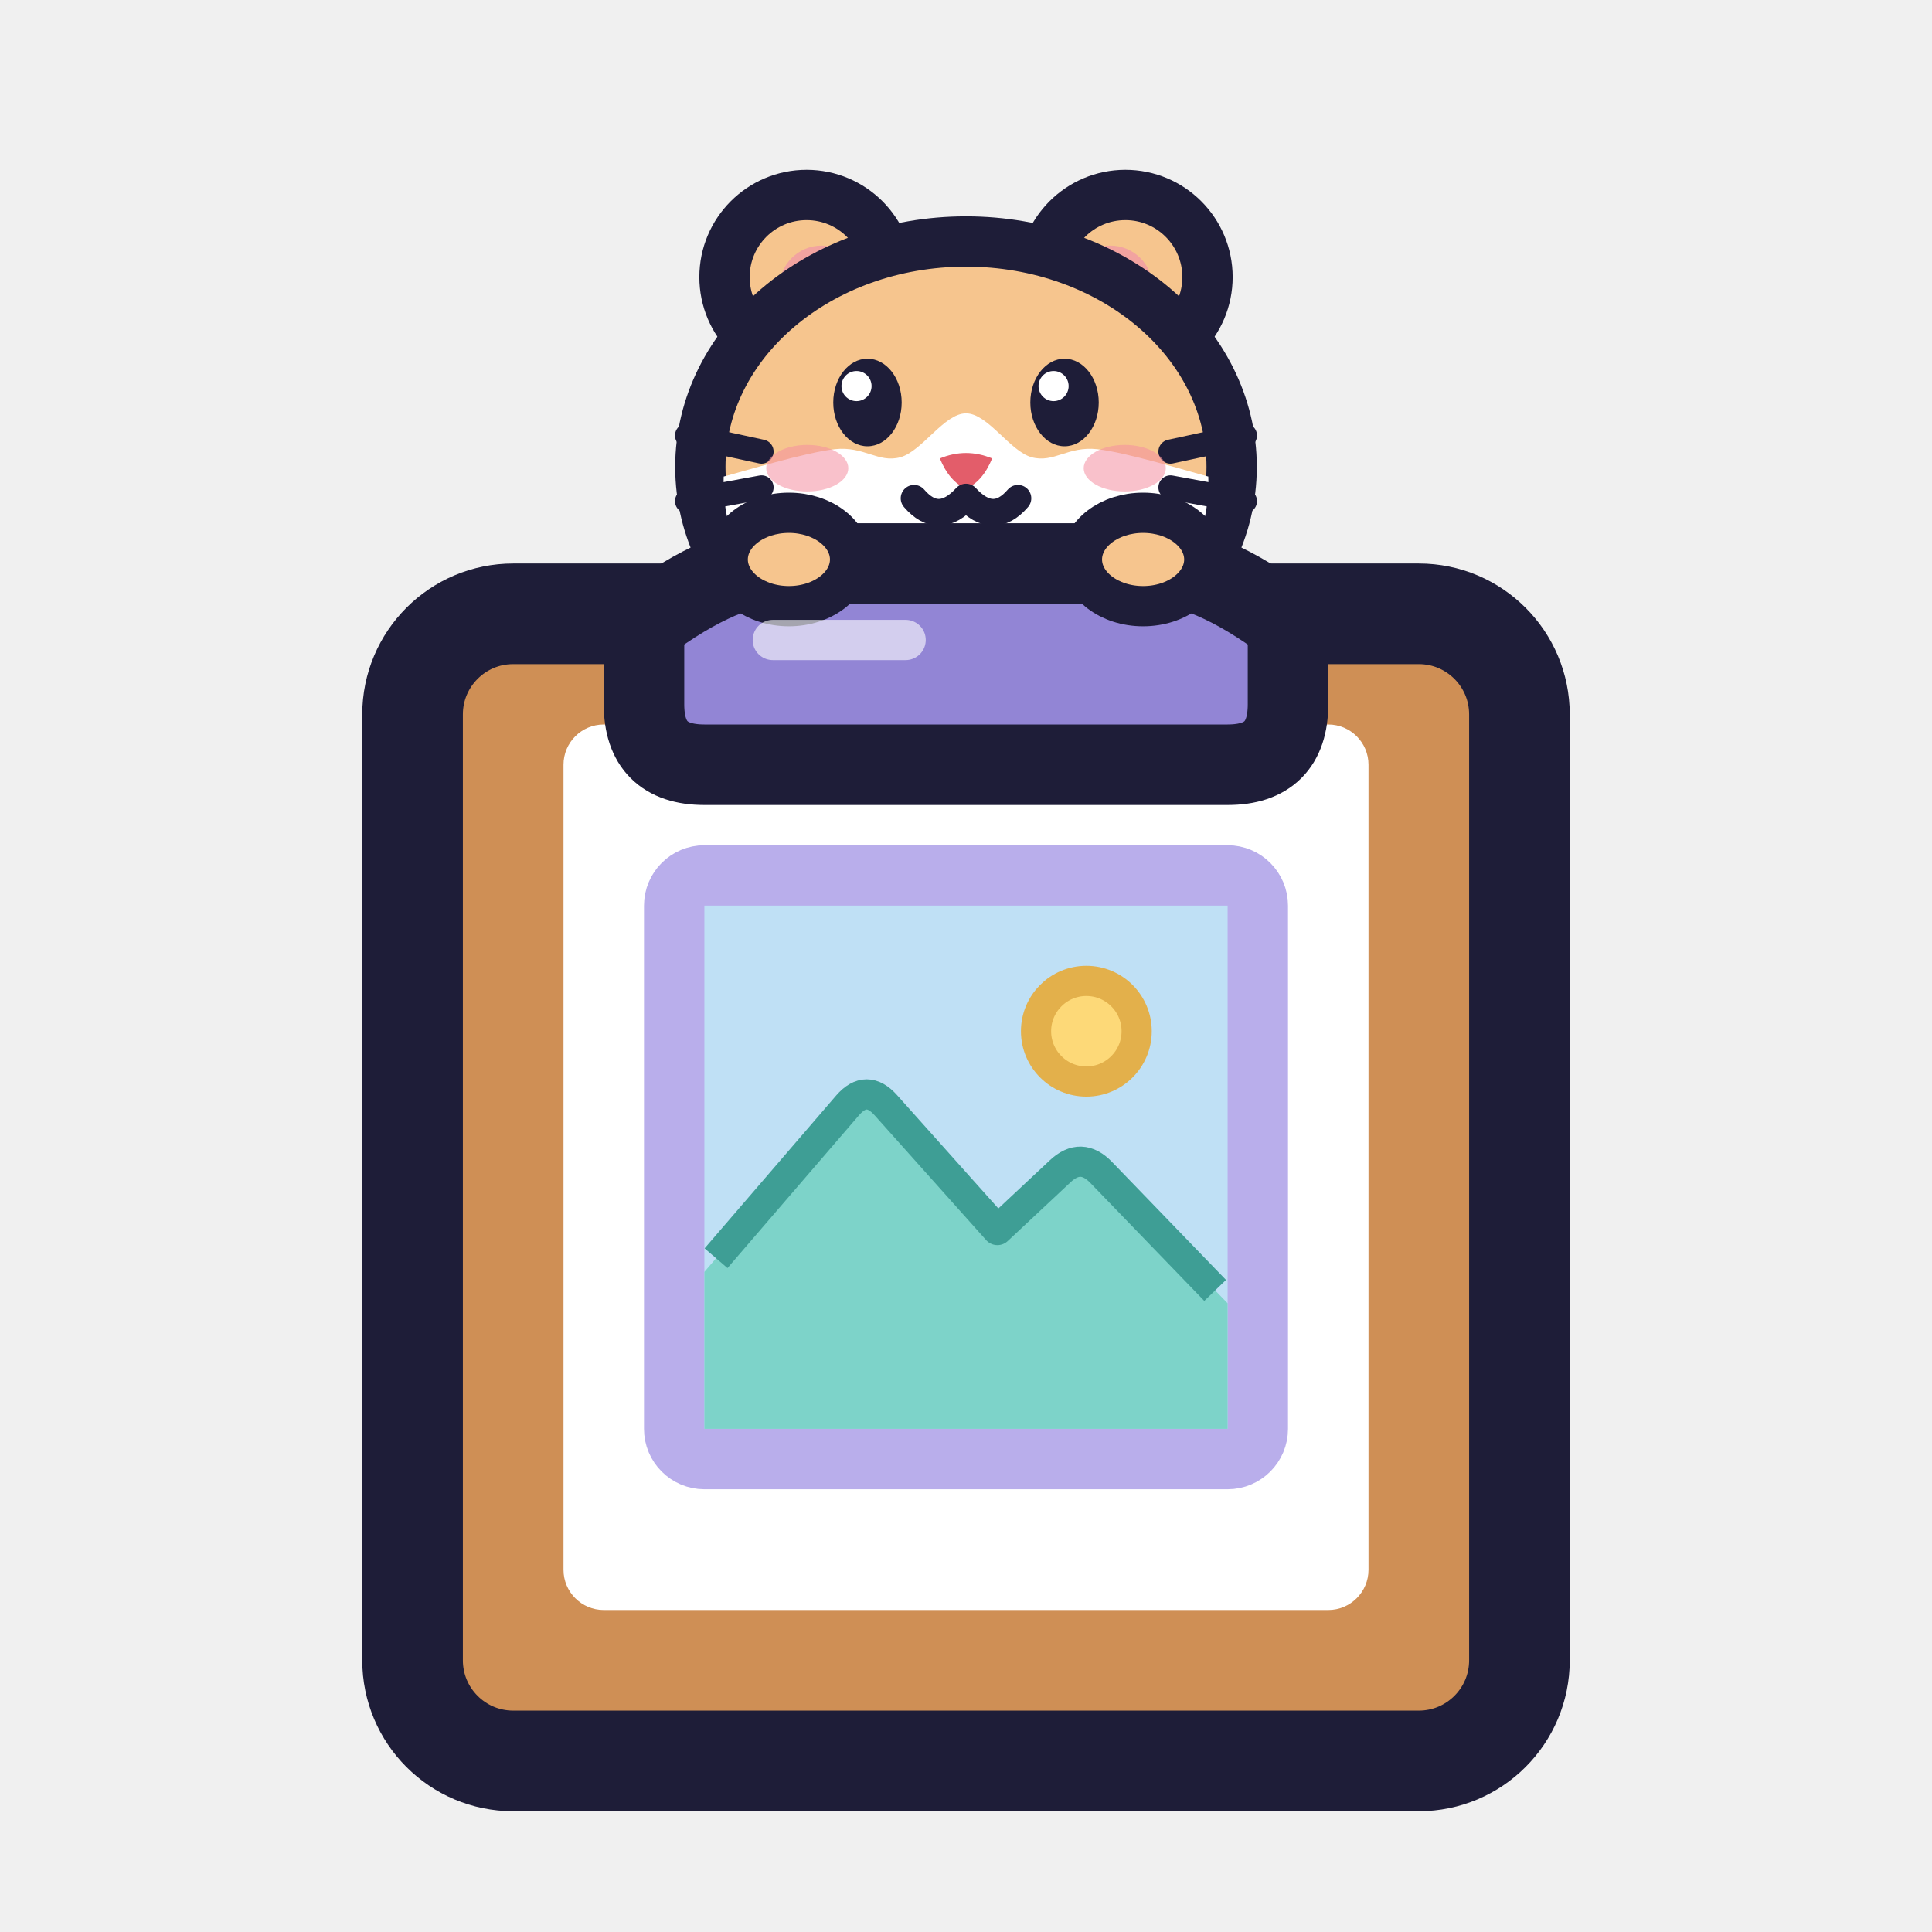
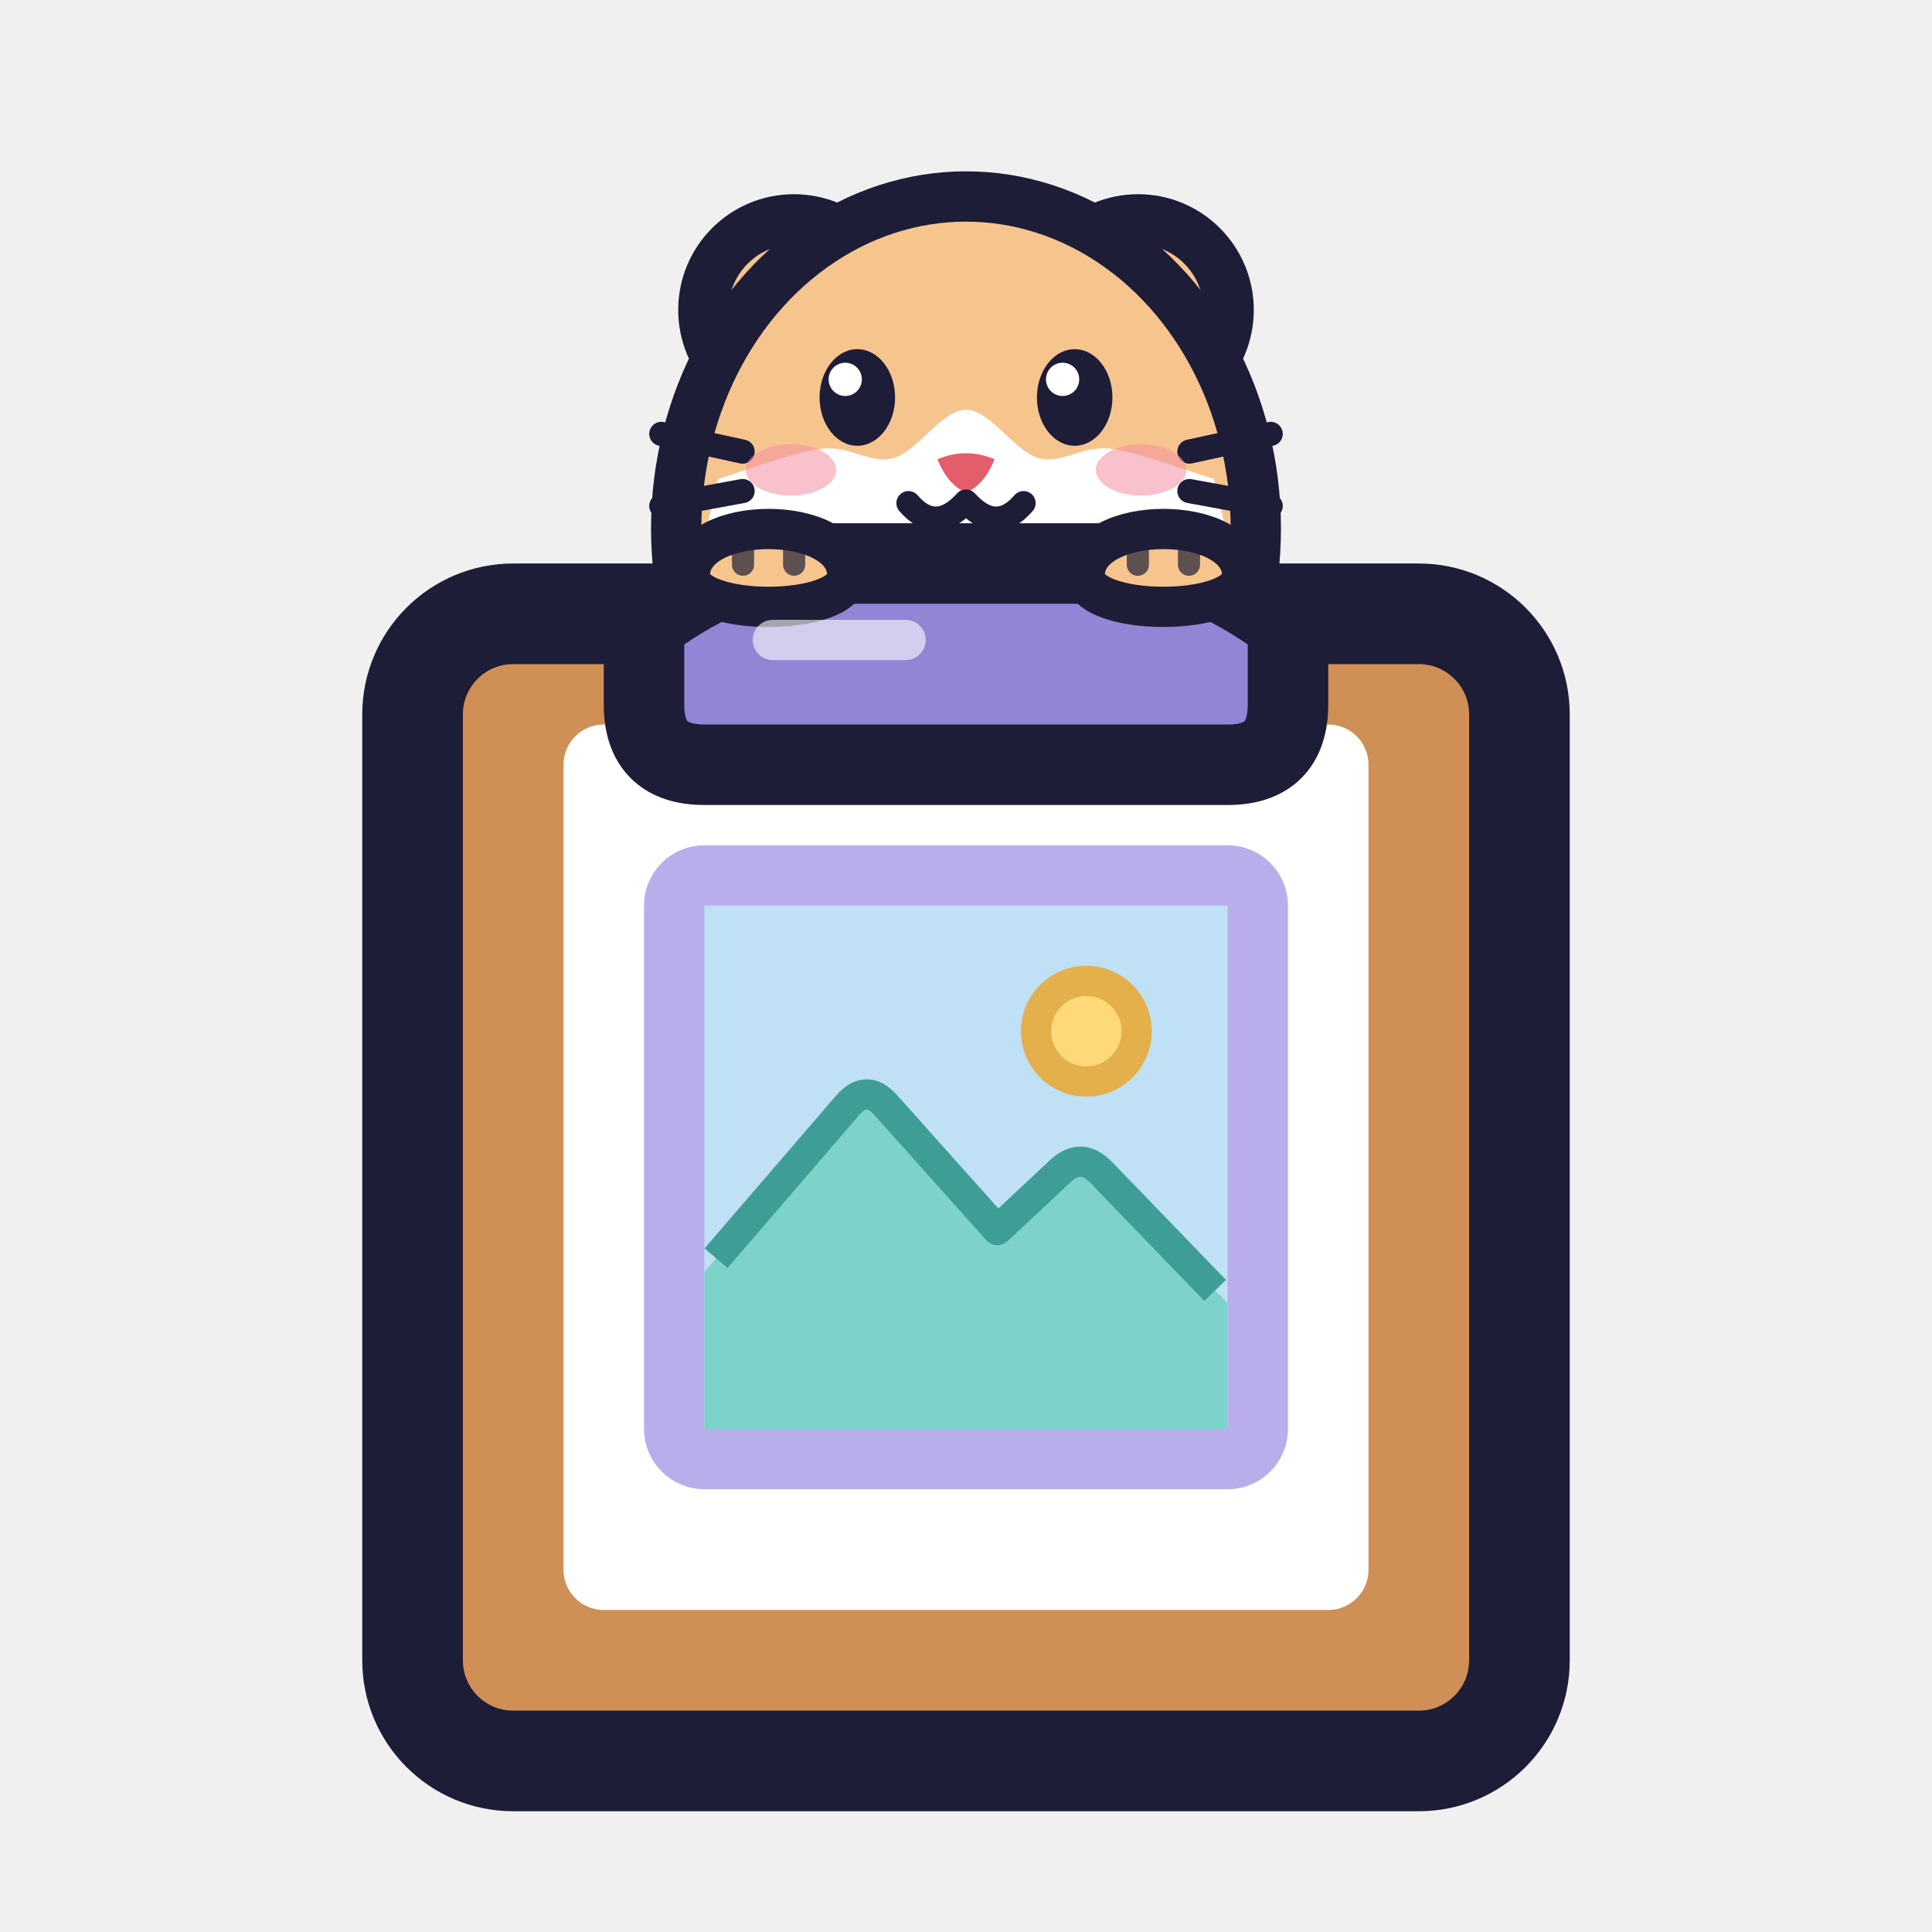
<svg xmlns="http://www.w3.org/2000/svg" width="48" height="48" viewBox="0 0 48 48">
  <g id="hamster">
-     <circle id="hm_ear0" cx="20.04" cy="6.884" r="2.04" fill="#F6C58E" stroke="#1E1D38" stroke-width="1.25" />
-     <circle id="hm_ear0_in" cx="20.414" cy="7.156" r="1.054" fill="#F2A3A0" />
-     <circle id="hm_ear1" cx="27.96" cy="6.884" r="2.04" fill="#F6C58E" stroke="#1E1D38" stroke-width="1.25" />
-     <circle id="hm_ear1_in" cx="27.586" cy="7.156" r="1.054" fill="#F2A3A0" />
-     <ellipse id="hm_head" cx="24" cy="11.6" rx="6.6" ry="5.6" fill="#F6C58E" stroke="#1E1D38" stroke-width="1.25" />
-     <path id="hm_muzzle" d="M17.98 11.84C18.44 11.72 20.01 11.24 20.74 11.16C21.47 11.08 21.82 11.51 22.37 11.36C22.91 11.21 23.46 10.27 24 10.27C24.54 10.27 25.09 11.21 25.63 11.36C26.18 11.51 26.53 11.08 27.26 11.16C27.99 11.24 29.56 11.72 30.02 11.84Q30.14 15.69 24 16.81Q17.86 15.69 17.98 11.84Z" fill="#FFFFFF" />
-     <ellipse id="hm_eye0" cx="21.552" cy="10" rx="0.85" ry="1.088" fill="#1E1D38" />
-     <circle id="hm_eye0_hl" cx="21.28" cy="9.592" r="0.374" fill="#FFFFFF" />
-     <ellipse id="hm_eye1" cx="26.448" cy="10" rx="0.85" ry="1.088" fill="#1E1D38" />
-     <circle id="hm_eye1_hl" cx="26.176" cy="9.592" r="0.374" fill="#FFFFFF" />
-     <path id="hm_nose" d="M23.35 11.39Q24 11.12 24.65 11.39Q24.41 11.97 24 12.14Q23.59 11.97 23.35 11.39Z" fill="#E35D6A" />
-     <path id="hm_mouth" d="M22.71 12.38Q23.32 13.09 24 12.35Q24.68 13.09 25.29 12.38" fill="none" stroke="#1E1D38" stroke-width="0.664" stroke-linecap="round" stroke-linejoin="round" />
-     <path id="hm_whisker_l0" d="M18.92 11.22L17.07 10.82" fill="none" stroke="#1E1D38" stroke-width="0.6" stroke-linecap="round" />
-     <path id="hm_whisker_r0" d="M29.08 11.22L30.93 10.82" fill="none" stroke="#1E1D38" stroke-width="0.6" stroke-linecap="round" />
-     <path id="hm_whisker_l1" d="M18.92 12.11L17.07 12.45" fill="none" stroke="#1E1D38" stroke-width="0.6" stroke-linecap="round" />
-     <path id="hm_whisker_r1" d="M29.08 12.11L30.93 12.45" fill="none" stroke="#1E1D38" stroke-width="0.6" stroke-linecap="round" />
-     <ellipse id="hm_blush0" cx="20.056" cy="11.632" rx="1.02" ry="0.578" fill="#F48FA0" fill-opacity="0.55" />
-     <ellipse id="hm_blush1" cx="27.944" cy="11.632" rx="1.02" ry="0.578" fill="#F48FA0" fill-opacity="0.55" />
+     <circle id="hf_ear0" cx="19.725" cy="7.7" r="2.25" fill="#F6C58E" stroke="#1E1D38" stroke-width="1.25" />
+     <circle id="hf_ear0_in" cx="20.138" cy="8" r="1.163" fill="#F2A3A0" />
+     <circle id="hf_ear1" cx="28.275" cy="7.7" r="2.25" fill="#F6C58E" stroke="#1E1D38" stroke-width="1.25" />
+     <circle id="hf_ear1_in" cx="27.862" cy="8" r="1.163" fill="#F2A3A0" />
+     <path id="hf_head" d="M16.84 14A7.2 8.25 0 1 1 31.16 14Z" fill="#F6C58E" stroke="#1E1D38" stroke-width="1.25" stroke-linejoin="round" />
+     <path id="hf_muzzle" d="M17.84 11.9C18.26 11.78 19.67 11.24 20.4 11.15C21.13 11.06 21.6 11.54 22.2 11.38C22.8 11.21 23.4 10.18 24 10.18C24.6 10.18 25.2 11.21 25.8 11.38C26.4 11.54 26.87 11.06 27.6 11.15C28.33 11.24 29.74 11.78 30.16 11.9L30.65 14L17.35 14Z" fill="#FFFFFF" />
+     <ellipse id="hf_eye0" cx="21.3" cy="9.875" rx="0.938" ry="1.2" fill="#1E1D38" />
+     <circle id="hf_eye0_hl" cx="21" cy="9.425" r="0.413" fill="#FFFFFF" />
+     <ellipse id="hf_eye1" cx="26.7" cy="9.875" rx="0.938" ry="1.2" fill="#1E1D38" />
+     <circle id="hf_eye1_hl" cx="26.4" cy="9.425" r="0.413" fill="#FFFFFF" />
+     <path id="hf_nose" d="M23.29 11.41Q24 11.11 24.71 11.41Q24.45 12.05 24 12.24Q23.55 12.05 23.29 11.41Z" fill="#E35D6A" />
+     <path id="hf_mouth" d="M22.57 12.5Q23.25 13.29 24 12.46Q24.75 13.29 25.43 12.5" fill="none" stroke="#1E1D38" stroke-width="0.6" stroke-linecap="round" stroke-linejoin="round" />
+     <path id="hf_whisker_l0" d="M18.45 11.22L16.43 10.78" fill="none" stroke="#1E1D38" stroke-width="0.6" stroke-linecap="round" />
+     <path id="hf_whisker_r0" d="M29.55 11.22L31.57 10.78" fill="none" stroke="#1E1D38" stroke-width="0.6" stroke-linecap="round" />
+     <path id="hf_whisker_l1" d="M18.45 12.2L16.43 12.57" fill="none" stroke="#1E1D38" stroke-width="0.6" stroke-linecap="round" />
+     <path id="hf_whisker_r1" d="M29.55 12.2L31.57 12.57" fill="none" stroke="#1E1D38" stroke-width="0.6" stroke-linecap="round" />
+     <ellipse id="hf_blush0" cx="19.65" cy="11.675" rx="1.125" ry="0.637" fill="#F48FA0" fill-opacity="0.55" />
+     <ellipse id="hf_blush1" cx="28.35" cy="11.675" rx="1.125" ry="0.637" fill="#F48FA0" fill-opacity="0.55" />
  </g>
  <g id="object">
    <path id="board" d="M10.25 17.75A2.5 2.5 0 0 1 12.75 15.25L35.25 15.25A2.5 2.5 0 0 1 37.75 17.75L37.75 41.25A2.5 2.5 0 0 1 35.25 43.75L12.75 43.75A2.5 2.5 0 0 1 10.25 41.25Z" fill="#CF8F55" stroke="#1E1D38" stroke-width="2.5" stroke-linejoin="round" />
    <path id="paper" d="M14 19A1 1 0 0 1 15 18L33 18A1 1 0 0 1 34 19L34 39A1 1 0 0 1 33 40L15 40A1 1 0 0 1 14 39Z" fill="#FFFFFF" />
    <path id="pic" d="M16.75 22.5A0.75 0.75 0 0 1 17.5 21.75L30.5 21.75A0.75 0.75 0 0 1 31.25 22.5L31.25 35.5A0.75 0.75 0 0 1 30.5 36.25L17.5 36.25A0.75 0.75 0 0 1 16.75 35.5Z" fill="#BFE0F5" stroke="#B9AEEB" stroke-width="1.5" stroke-linejoin="round" />
  </g>
  <g id="object_fx">
    <circle id="sun" cx="26.99" cy="25.62" r="1.25" fill="#FDD978" stroke="#E3B04B" stroke-width="0.75" />
    <path id="hills" d="M17.5 31.6L21.06 27.46Q21.53 26.92 22.01 27.46L24.78 30.56L26.34 29.1Q26.86 28.61 27.36 29.13L30.5 32.38V35.5Q30.5 35.5 30.5 35.5H17.5Q17.5 35.5 17.5 35.5Z" fill="#7DD3C9" />
    <path id="ridge" d="M17.79 31.26L21.06 27.46Q21.53 26.92 22.01 27.46L24.78 30.56L26.34 29.1Q26.86 28.61 27.36 29.13L30.19 32.06" fill="none" stroke="#3E9E95" stroke-width="0.75" stroke-linejoin="round" />
  </g>
  <g id="front">
    <path id="clip" d="M16 17.5V15.5Q18 14 19.5 14H28.5Q30 14 32 15.5V17.5Q32 19 30.5 19H17.5Q16 19 16 17.5Z" fill="#9285D5" stroke="#1E1D38" stroke-width="2" stroke-linejoin="round" />
-     <ellipse id="hm_paw0" cx="19.6" cy="13.9" rx="1.52" ry="1.16" fill="#F6C58E" stroke="#1E1D38" stroke-width="1" />
-     <ellipse id="hm_paw1" cx="28.4" cy="13.9" rx="1.52" ry="1.16" fill="#F6C58E" stroke="#1E1D38" stroke-width="1" />
+     <path id="hp_pads" d="M17.14 14.29C17.14 12.76 21.05 12.76 21.05 14.29C21.05 15.34 17.14 15.34 17.14 14.29ZM26.95 14.29C26.95 12.76 30.86 12.76 30.86 14.29C30.86 15.34 26.95 15.34 26.95 14.29Z" fill="#F6C58E" stroke="#1E1D38" stroke-width="1" stroke-linejoin="round" />
+     <path id="hp_toes" d="M18.46 13.35V14.03M19.73 13.35V14.03M28.27 13.35V14.03M29.54 13.35V14.03" fill="none" stroke="#1E1D38" stroke-width="0.55" stroke-opacity="0.7" stroke-linecap="round" />
  </g>
  <g id="glint">
    <path id="clip_gloss" d="M19.2 15.9H22.5" fill="none" stroke="#FFFFFF" stroke-width="1" stroke-opacity="0.6" stroke-linecap="round" />
  </g>
</svg>
